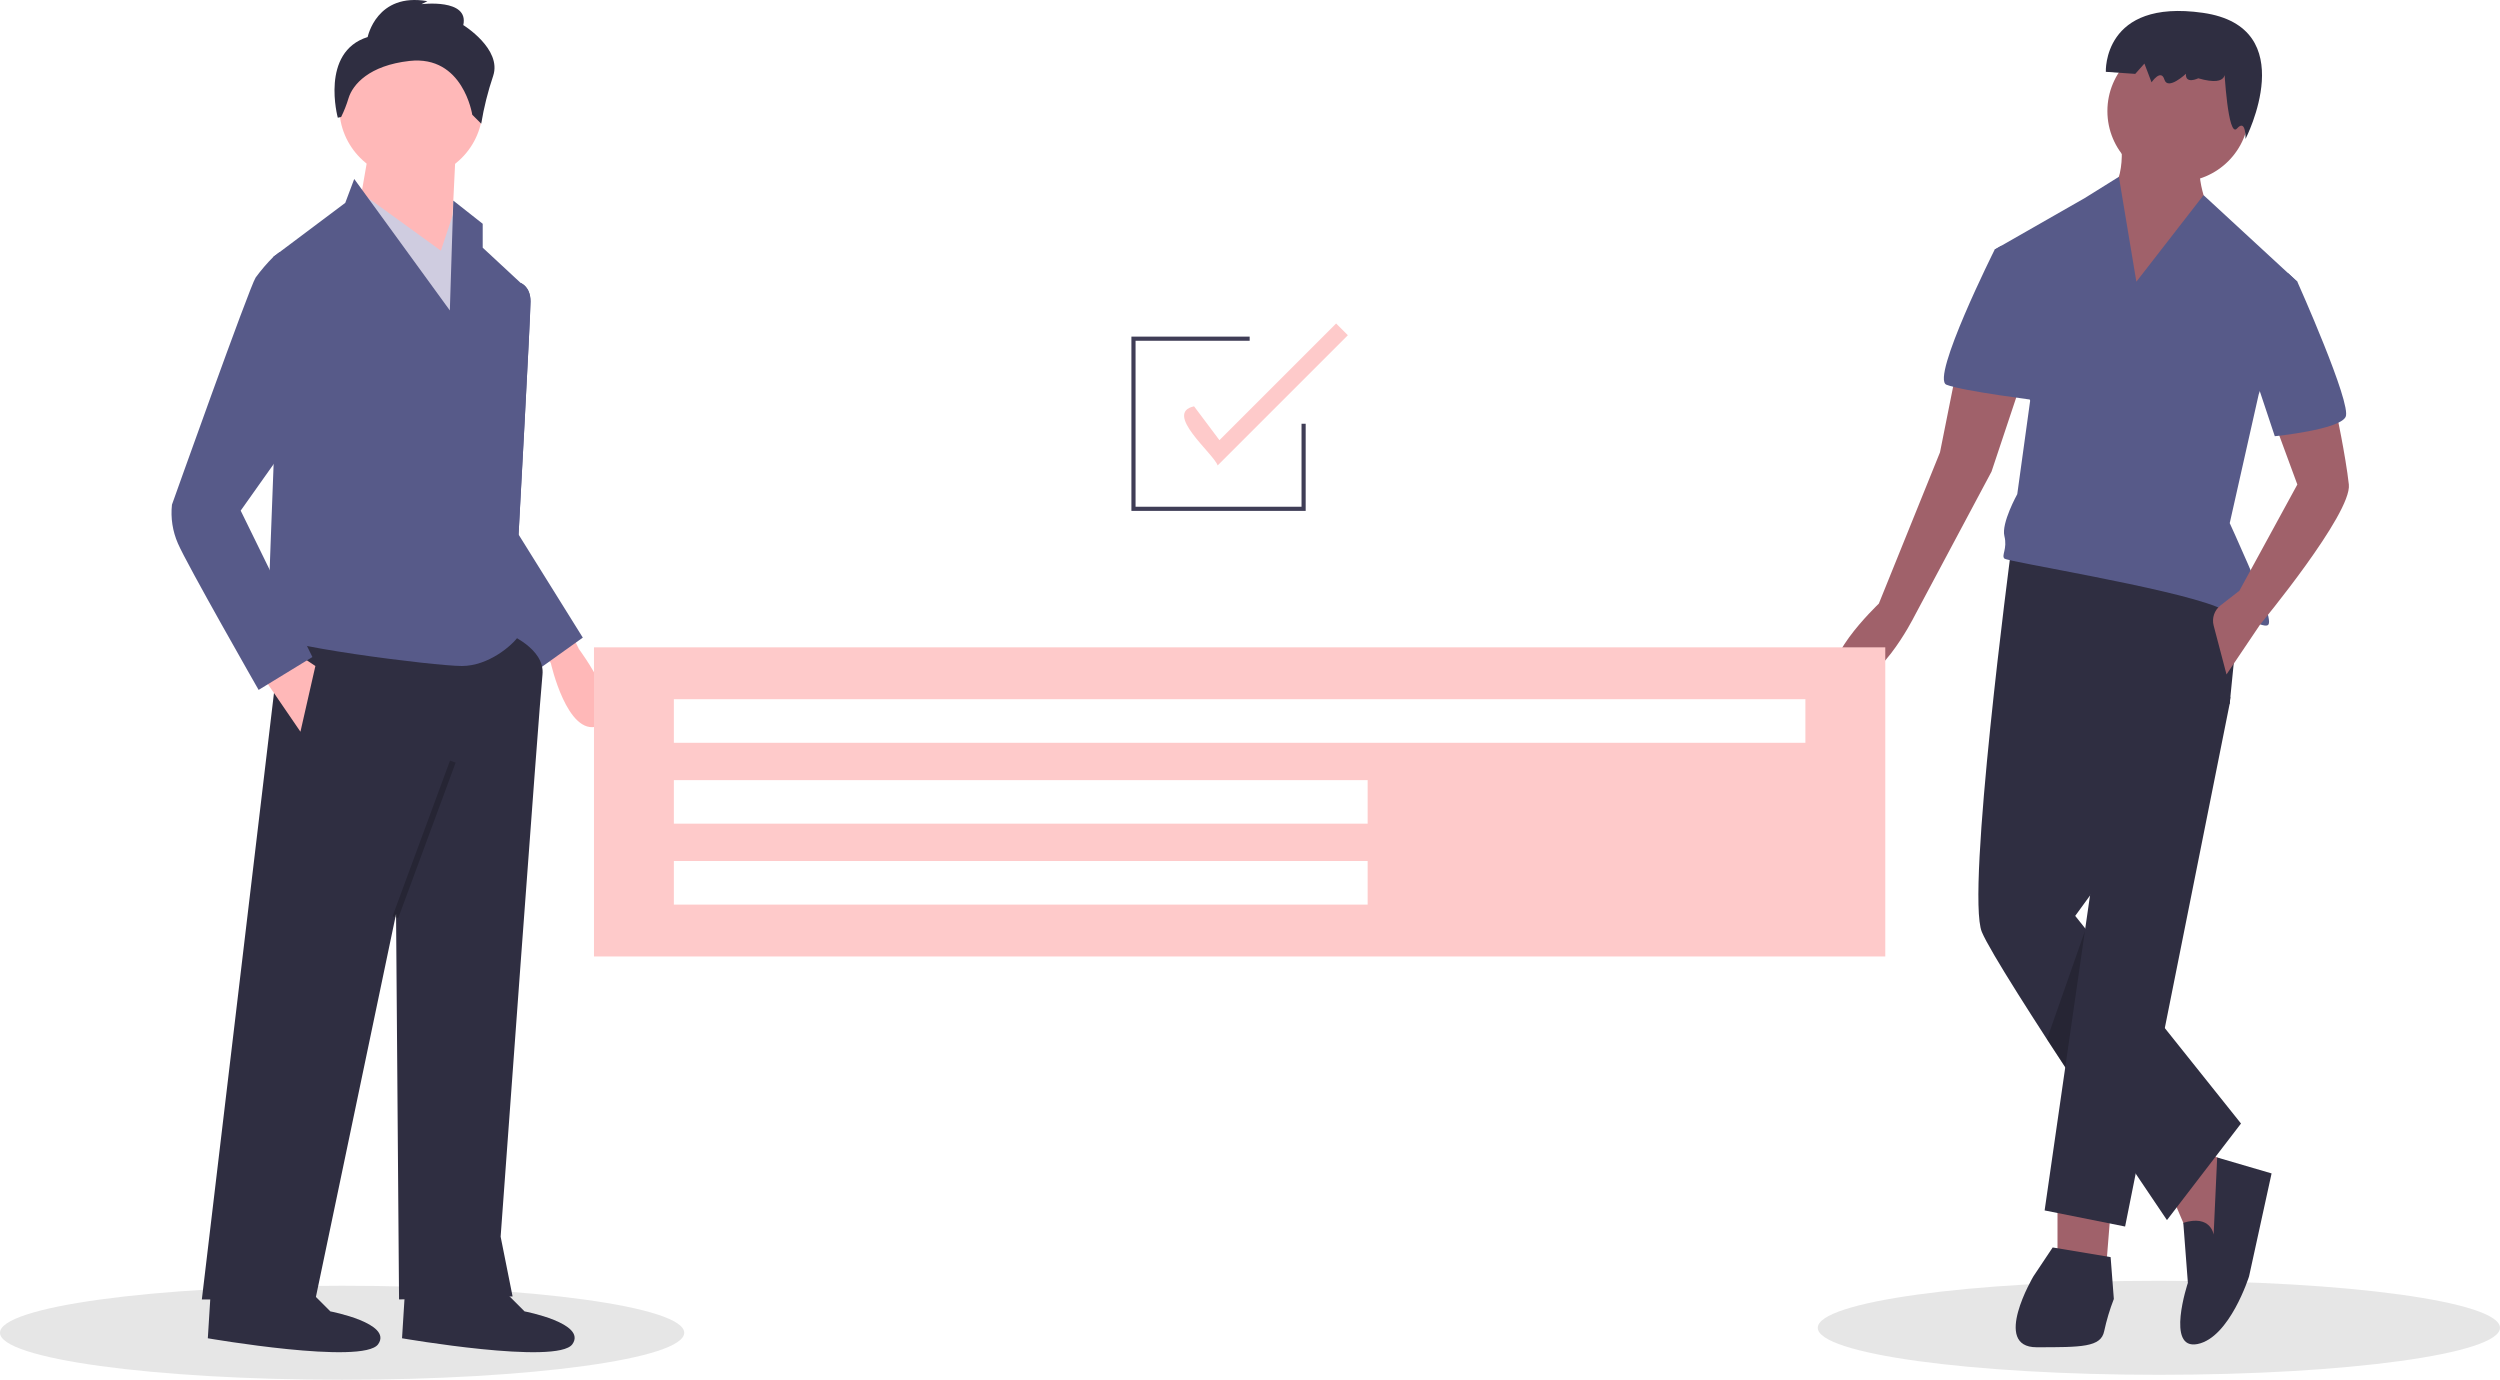
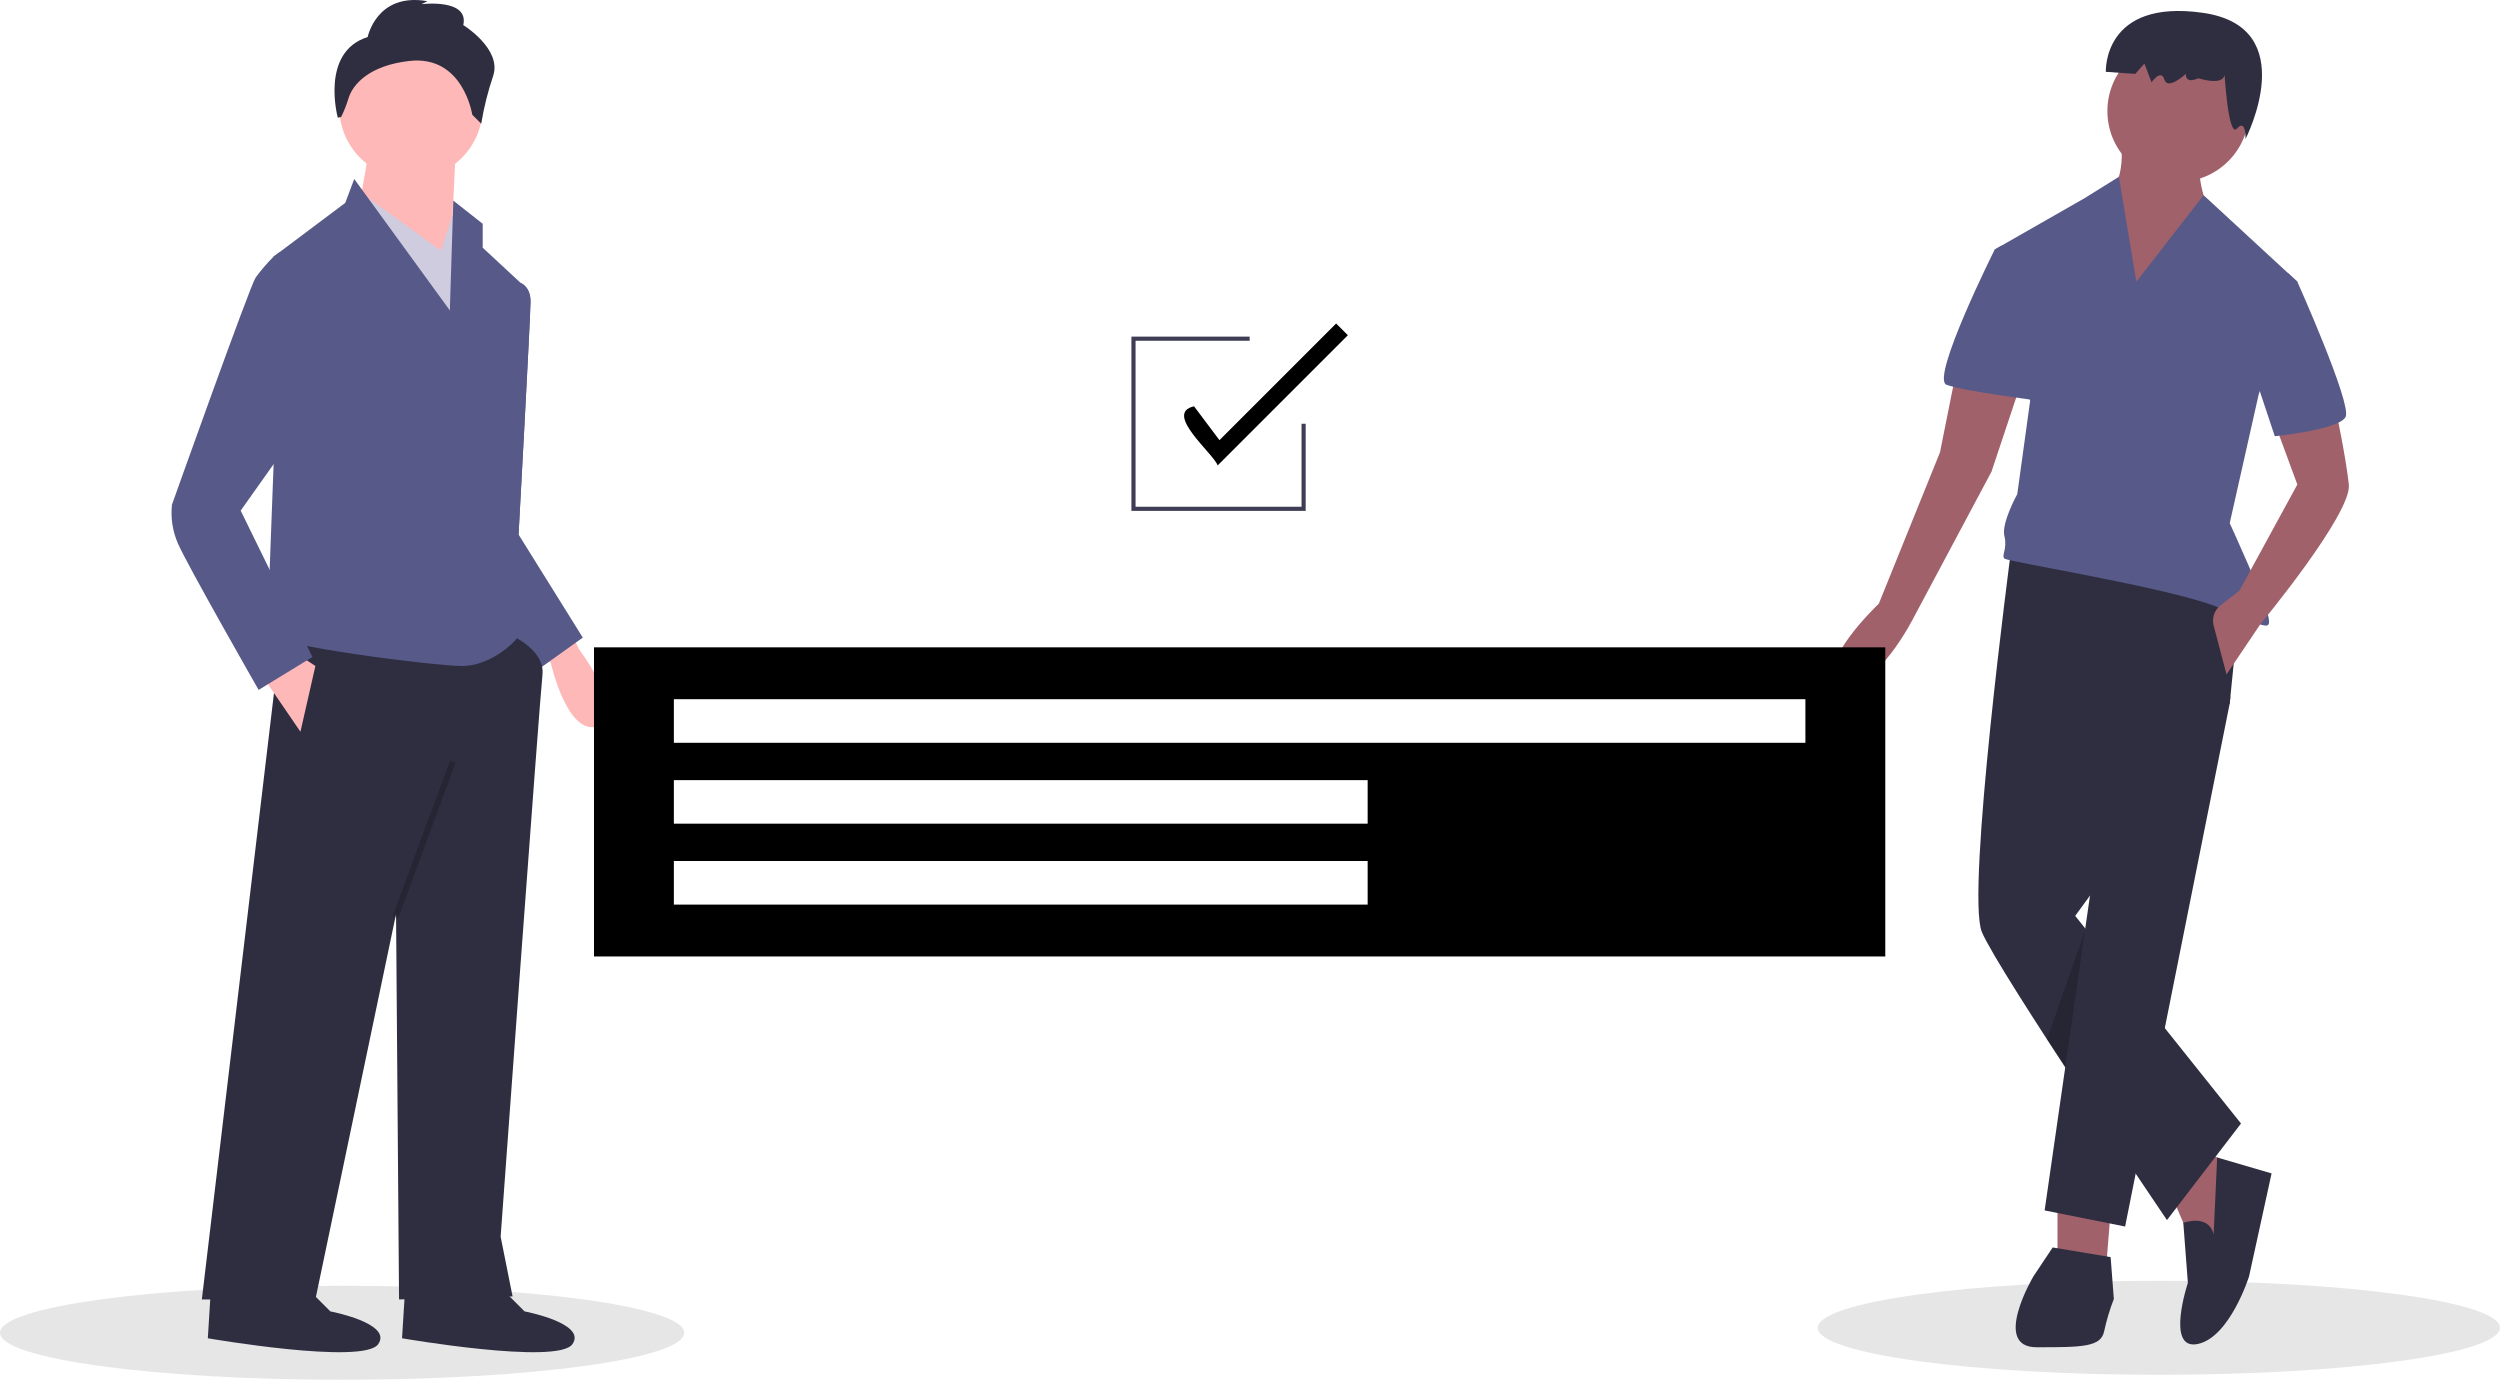
<svg xmlns="http://www.w3.org/2000/svg" id="ae50b0f8-1e91-4a07-b038-015d07e00e48" data-name="Layer 1" width="882.191" height="486.891" viewBox="0 0 882.191 486.891">
  <ellipse cx="761.819" cy="468.548" rx="120.372" ry="16.591" fill="#e6e6e6" />
  <ellipse cx="120.723" cy="470.299" rx="120.723" ry="16.591" fill="#e6e6e6" />
  <path d="M360.089,429.179l3.105,6.417s17.626,23.523,6.738,27.209S353.265,440.494,353.265,440.494l-2.879-3.638Z" transform="translate(-158.9047 -206.5547)" fill="#ffb8b8" />
  <path d="M339.785,307.665l2.897-1.226s3.429,1.226,3.429,6.498-4.217,82.24-4.217,82.24l8.435,42.175-11.598,2.109L320.806,400.449Z" transform="translate(-158.9047 -206.5547)" fill="#575a89" />
  <path d="M339.785,307.665l2.897-1.226s3.429,1.226,3.429,6.498-4.217,82.24-4.217,82.24l22.669,36.376-14.761,10.544-28.995-41.647Z" transform="translate(-158.9047 -206.5547)" fill="#575a89" />
  <path d="M337.676,429.971s13.707,5.272,12.652,14.761-14.761,198.221-14.761,198.221l4.217,21.087-40.066,1.054-1.054-136.013-28.468,136.013H230.131l28.468-239.341Z" transform="translate(-158.9047 -206.5547)" fill="#2f2e41" />
  <path d="M334.513,659.822l9.489,9.489s22.142,4.217,16.87,11.598-60.099-2.109-60.099-2.109l1.054-16.87Z" transform="translate(-158.9047 -206.5547)" fill="#2f2e41" />
  <path d="M265.979,659.822l9.489,9.489s22.142,4.217,16.87,11.598-60.099-2.109-60.099-2.109l1.054-16.87Z" transform="translate(-158.9047 -206.5547)" fill="#2f2e41" />
  <circle cx="145.032" cy="37.848" r="25.305" fill="#ffb8b8" />
  <polygon points="160.847 52.609 158.738 95.838 126.053 76.86 130.27 52.609 160.847 52.609" fill="#ffb8b8" />
  <polygon points="124.999 66.316 155.575 88.458 160.847 72.642 170.336 97.947 165.064 143.285 124.999 66.316" fill="#cfcce0" />
  <path d="M283.903,269.708l33.74,46.392,1.222-38.755,10.376,8.178V293.958l14.761,13.707-5.272,52.718-1.054,62.208s6.326,5.272,4.217,8.435S331.35,441.569,321.86,441.569s-68.534-7.381-68.534-11.598,2.109-59.044,2.109-59.044V297.121l25.305-18.979Z" transform="translate(-158.9047 -206.5547)" fill="#575a89" />
  <polygon points="92.313 238.177 106.02 258.21 111.292 235.014 104.966 230.797 92.313 238.177" fill="#ffb8b8" />
  <rect x="279.3" y="501.706" width="58.525" height="2.109" transform="translate(-428.8529 411.5489) rotate(-69.73678)" opacity="0.2" />
  <path d="M288.648,219.625s3.163-15.815,21.087-12.652l-2.109,1.054s16.87-2.109,14.761,7.381c0,0,13.707,8.435,10.544,17.924a107.284,107.284,0,0,0-4.217,16.87l-3.163-3.163s-3.163-21.087-22.142-18.979c-14.234,1.582-20.033,8.303-21.516,13.147a42.782,42.782,0,0,1-2.605,6.627l-1.184.26S271.778,224.897,288.648,219.625Z" transform="translate(-158.9047 -206.5547)" fill="#2f2e41" />
  <path d="M267.033,296.067l-9.598-.445-2,1.5a63.119,63.119,0,0,0-6.326,7.381c-2.109,3.163-29.522,80.132-29.522,80.132a26.867,26.867,0,0,0,2.109,13.707c3.163,7.381,28.468,51.664,28.468,51.664l18.979-11.598-25.305-51.664,17.924-25.305Z" transform="translate(-158.9047 -206.5547)" fill="#575a89" />
  <polygon points="726.044 420.319 726.044 448.719 743.084 448.719 745.356 420.319 726.044 420.319" fill="#a0616a" />
  <polygon points="766.372 422.023 773.187 437.927 784.547 442.471 786.819 410.663 777.731 406.12 766.372 422.023" fill="#a0616a" />
  <path d="M940.044,642.21s-.964-7.171-10.706-4.153l1.618,21.193S923.004,683.105,934.364,680.833s18.176-23.856,18.176-23.856l7.952-36.351L941.289,615.001Z" transform="translate(-158.9047 -206.5547)" fill="#2f2e41" />
  <path d="M868.477,401.382s-15.904,120.414-10.224,134.046,65.319,101.67,65.319,101.67l26.128-34.079-58.503-73.271,54.527-74.975,4.544-45.439Z" transform="translate(-158.9047 -206.5547)" fill="#2f2e41" />
  <polygon points="772.051 237.994 787.048 245.93 786.819 248.218 749.9 432.815 721.5 427.135 740.244 297.065 772.051 237.994" fill="#2f2e41" />
  <path d="M883.245,646.754,876.429,656.977S861.661,681.969,877.565,681.969s22.72,0,23.856-5.68a74.854,74.854,0,0,1,3.408-11.36l-1.136-14.768Z" transform="translate(-158.9047 -206.5547)" fill="#2f2e41" />
  <circle cx="768.643" cy="39.198" r="24.992" fill="#a0616a" />
  <path d="M907.101,253.704s3.408,19.312-6.816,22.72,12.496,48.847,12.496,48.847L938.908,282.104s-6.816-14.768-2.272-21.584Z" transform="translate(-158.9047 -206.5547)" fill="#a0616a" />
  <path d="M912.78,305.959l-6.167-37.019-12.009,7.483-31.807,18.176L875.293,347.991l-4.544,32.943s-5.68,10.224-4.544,14.768-1.136,6.816,0,7.952,57.935,10.224,74.975,17.04,19.312,9.088,18.176,3.408S945.724,391.158,945.724,391.158l10.224-45.439,13.632-39.759-33.094-30.541Z" transform="translate(-158.9047 -206.5547)" fill="#575a89" />
  <path d="M961.628,355.943l7.952,21.584-20.448,37.487-6.672,5.189a6.815,6.815,0,0,0-2.407,7.114l4.535,17.232,11.886-17.652s32.417-39.147,31.282-49.371-4.544-26.128-4.544-26.128Z" transform="translate(-158.9047 -206.5547)" fill="#a0616a" />
  <path d="M849.165,337.767l-5.68,28.4L821.902,419.558s-23.856,22.72-12.496,27.264,24.992-22.72,24.992-22.72l27.264-51.119,10.224-30.671Z" transform="translate(-158.9047 -206.5547)" fill="#a0616a" />
  <path d="M957.084,303.687l9.144-.821,3.351,3.093s19.312,43.167,17.04,47.711-24.992,6.816-24.992,6.816L952.54,333.223Z" transform="translate(-158.9047 -206.5547)" fill="#575a89" />
  <path d="M870.749,295.736l-5.636-2.46-2.316,1.324s-22.72,45.439-17.04,47.711,32.943,5.68,32.943,5.68Z" transform="translate(-158.9047 -206.5547)" fill="#575a89" />
  <polygon points="735.7 328.597 728.775 376.651 722.329 366.75 735.7 328.597" opacity="0.2" />
  <path d="M943.792,230.952s2.517,6.625-9.166,3.229c0,0-4.628,2.256-4.359-1.594,0,0-6.38,6.003-7.593,2.049s-4.538.973-4.538.973l-2.517-6.625-3.235,3.643-10.379-.725s-1.171-25.878,34.235-20.824,15.057,44.504,15.057,44.504.224-7.321-3.011-3.677S943.792,230.952,943.792,230.952Z" transform="translate(-158.9047 -206.5547)" fill="#2f2e41" />
-   <path d="M368.509,434.984V544.065H824.174V434.984Zm273.009,90.779H396.694V510.389H641.517Zm0-28.551H396.694V481.837H641.517Zm154.471-28.551H396.694V453.286h399.294Z" transform="translate(-158.9047 -206.5547)" fill="#fecaca" />
+   <path d="M368.509,434.984V544.065H824.174V434.984Zm273.009,90.779H396.694V510.389H641.517Zm0-28.551H396.694V481.837H641.517Zm154.471-28.551H396.694V453.286h399.294Z" transform="translate(-158.9047 -206.5547)" fill="#000000" />
  <polygon points="460.743 180.28 399.248 180.28 399.248 118.784 440.977 118.784 440.977 120.249 400.712 120.249 400.712 178.816 459.279 178.816 459.279 149.532 460.743 149.532 460.743 180.28" fill="#3f3d56" />
-   <path d="M588.584,370.794c-1.421-4.196-19.242-18.46-8.322-20.857l8.955,11.941,41.172-41.171,4.141,4.141Z" transform="translate(-158.9047 -206.5547)" fill="#fecaca" />
+   <path d="M588.584,370.794c-1.421-4.196-19.242-18.46-8.322-20.857l8.955,11.941,41.172-41.171,4.141,4.141Z" transform="translate(-158.9047 -206.5547)" fill="#000000" />
</svg>
